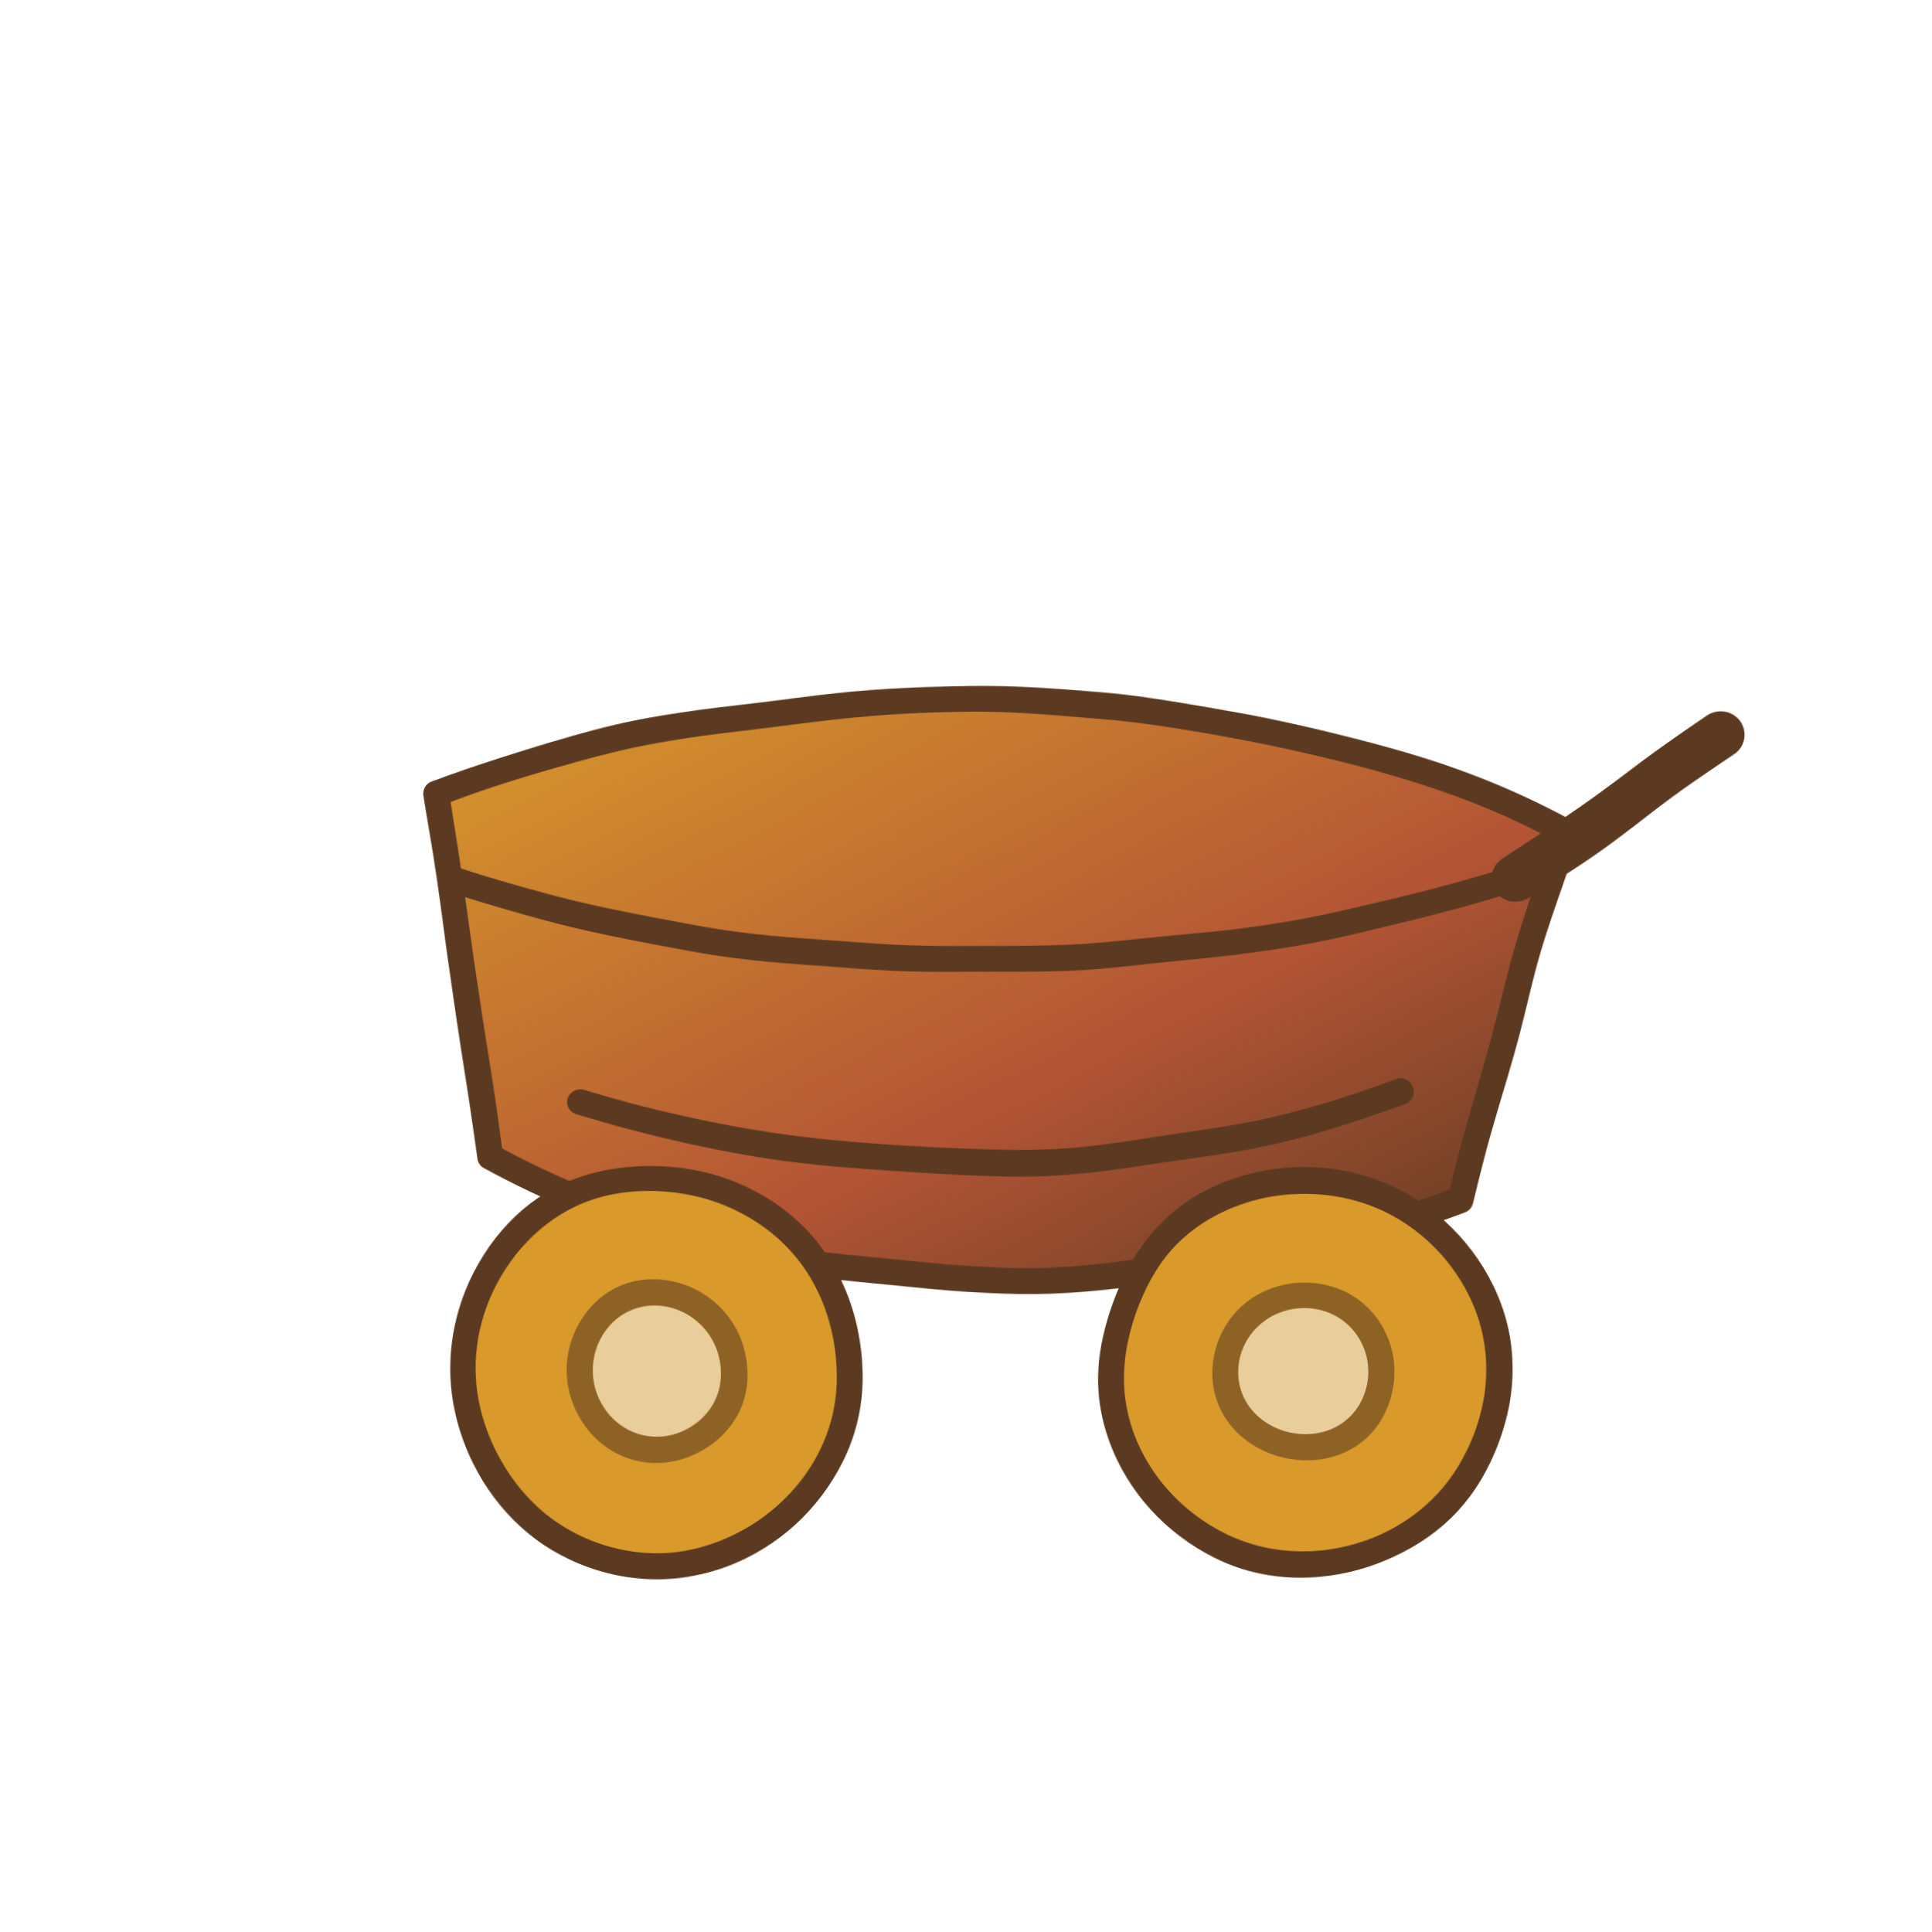
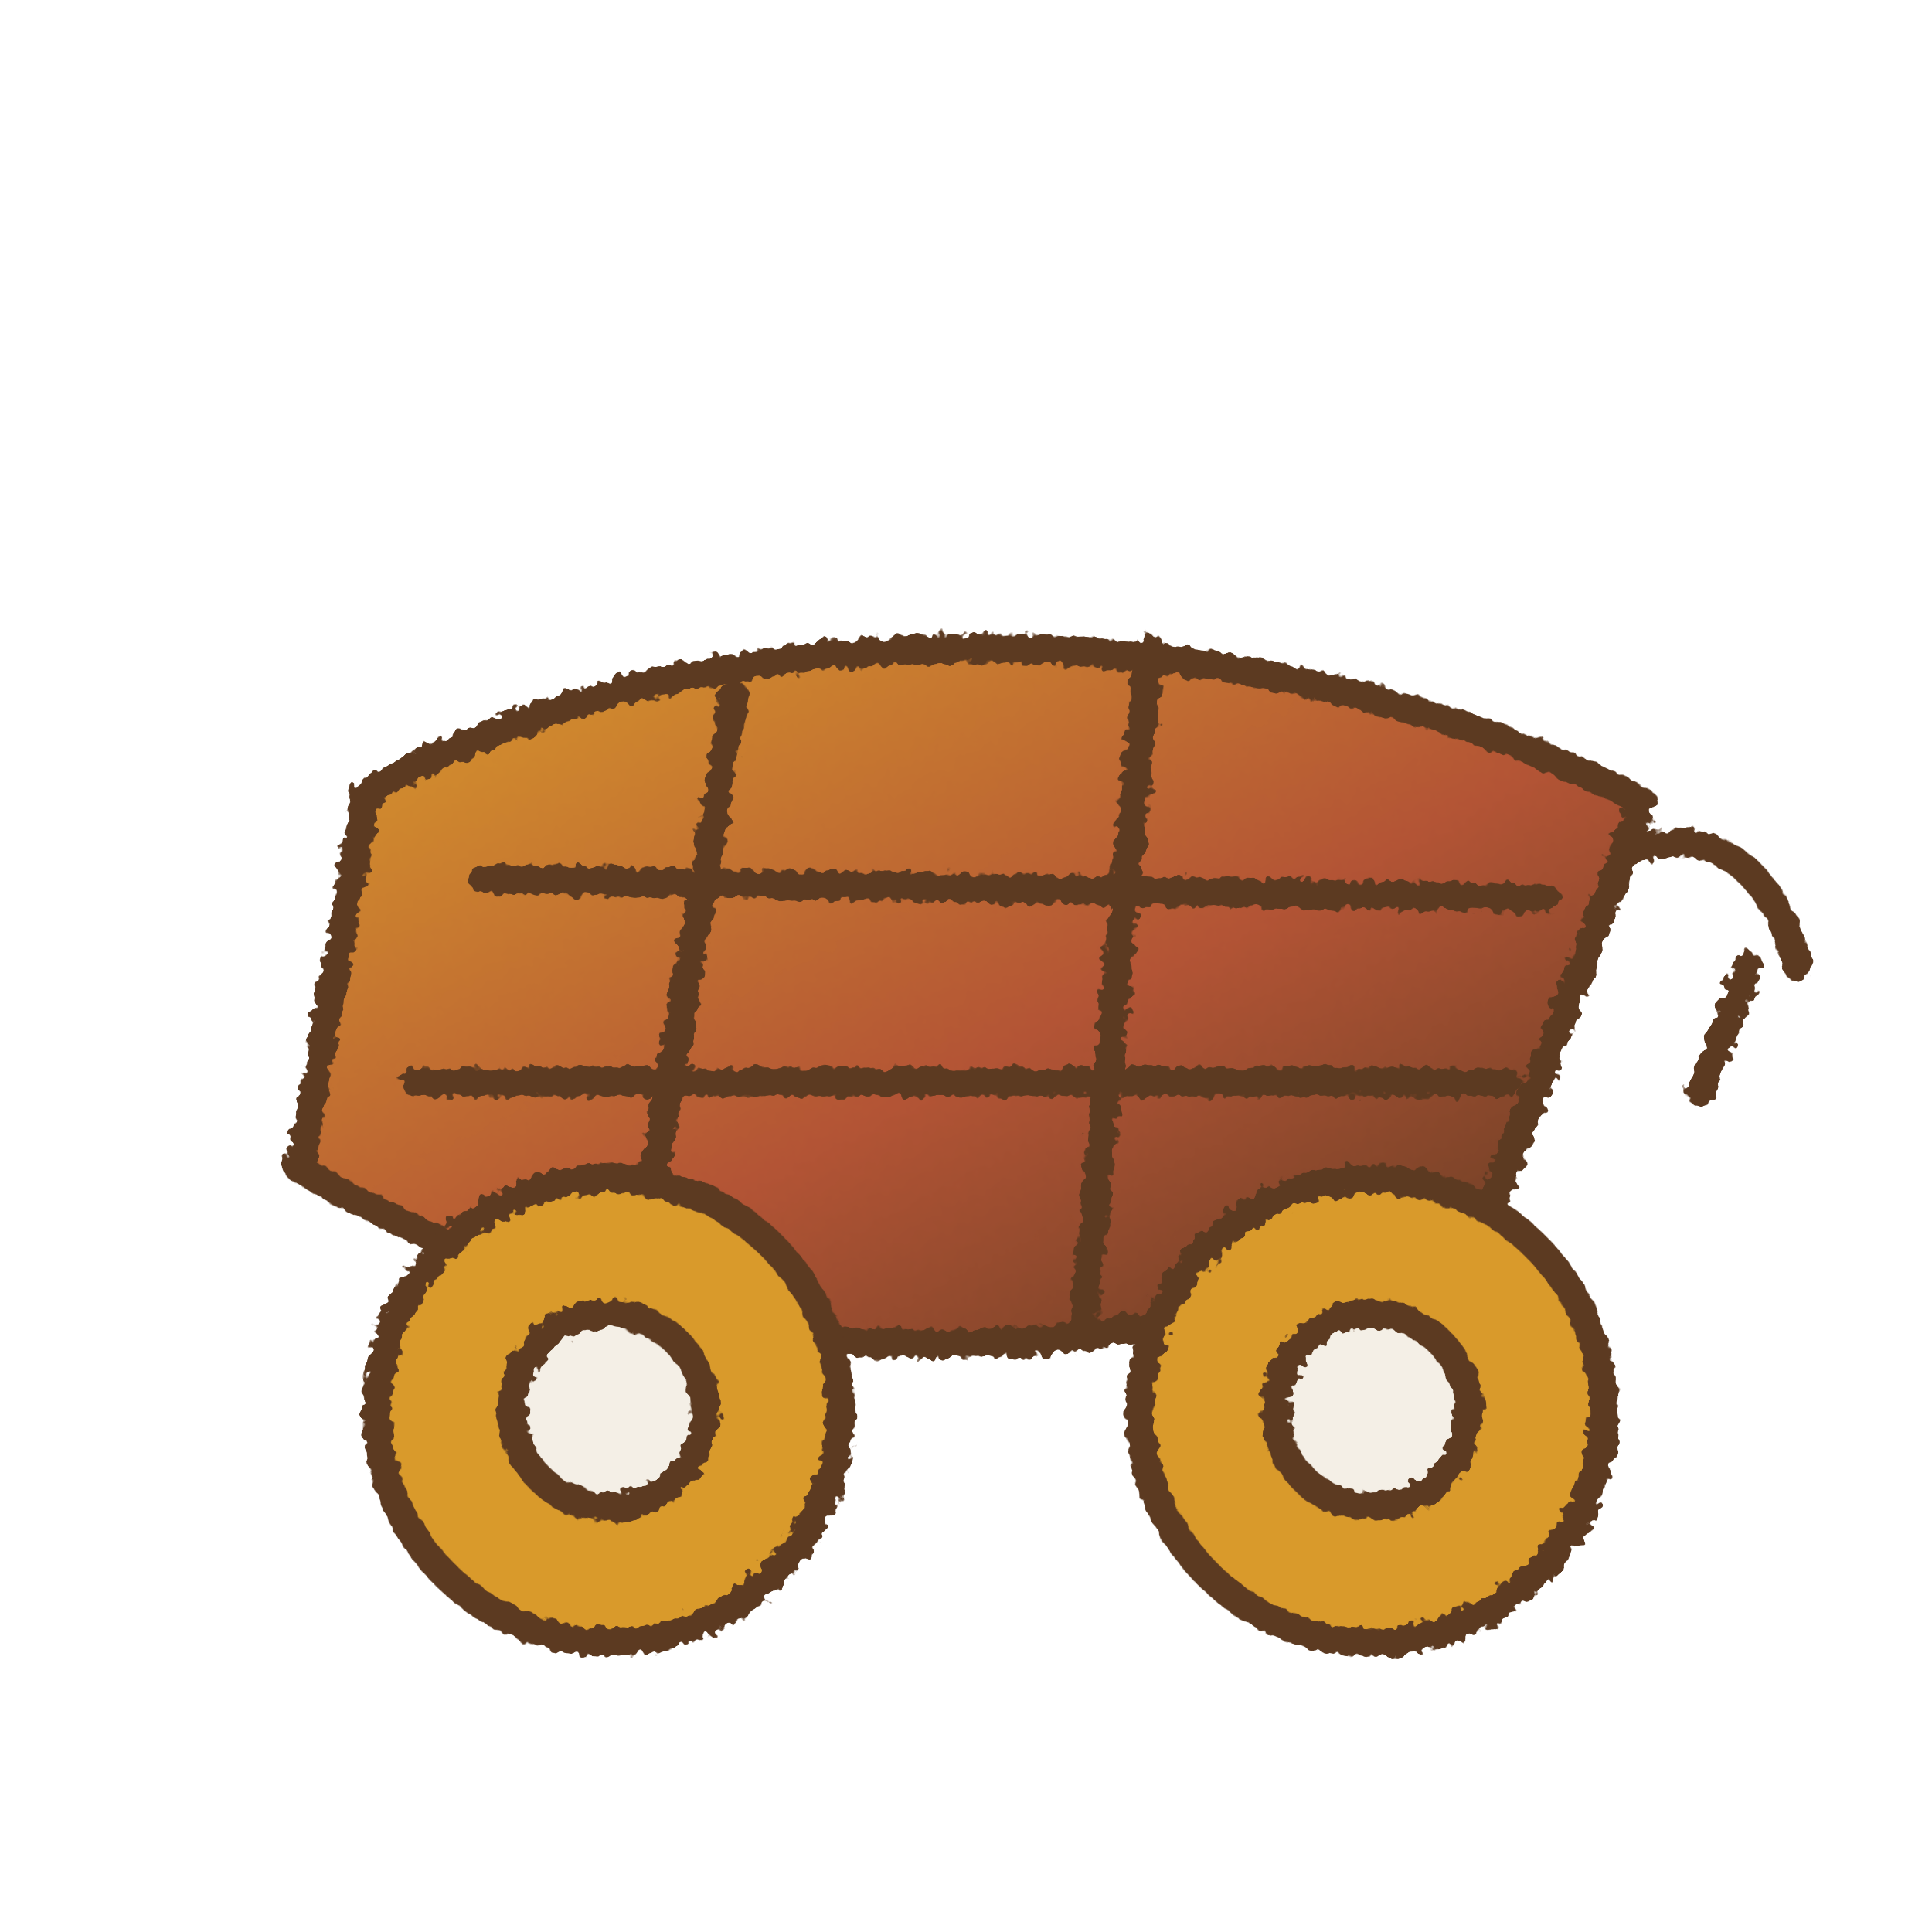
<svg xmlns="http://www.w3.org/2000/svg" viewBox="0 0 200 200" role="img">
  <defs>
-     <filter id="grain">
-       <feTurbulence type="fractalNoise" baseFrequency="0.035" numOctaves="2" seed="31" />
-       <feDisplacementMap in="SourceGraphic" scale="1.2" />
+     <filter id="grain" x="-20%" y="-20%" width="140%" height="140%">
+       <feTurbulence type="fractalNoise" baseFrequency="0.9" numOctaves="2" seed="7" result="noise" />
+       <feDisplacementMap in="SourceGraphic" in2="noise" scale="1.5" />
    </filter>
    <linearGradient id="wood" x1="0" y1="0" x2="1" y2="1">
      <stop offset="0" stop-color="#D99A2B" />
-       <stop offset=".6" stop-color="#B35435" />
+       <stop offset="0.55" stop-color="#B35435" />
      <stop offset="1" stop-color="#5C3A21" />
    </linearGradient>
+     <linearGradient id="metal" x1="0" y1="0" x2="1" y2="1">
+       <stop offset="0" stop-color="#F4EFE6" />
+       <stop offset="0.55" stop-color="#6B7280" />
+       <stop offset="1" stop-color="#5C3A21" />
+     </linearGradient>
+     <radialGradient id="ember" cx="50%" cy="50%" r="55%">
+       <stop offset="0" stop-color="#FF6B1A" />
+       <stop offset="0.55" stop-color="#D99A2B" />
+       <stop offset="1" stop-color="#B35435" />
+     </radialGradient>
+     <radialGradient id="paper" cx="45%" cy="35%" r="75%">
+       <stop offset="0" stop-color="#F4EFE6" />
+       <stop offset="1" stop-color="#D99A2B" />
+     </radialGradient>
  </defs>
-   <g filter="url(#grain)" stroke="#5C3A21" stroke-width="2.7" stroke-linecap="round" stroke-linejoin="round">
-     <path d="M45 82 C82 68 132 70 162 86 L151 124 C115 137 76 134 51 120 Z" fill="url(#wood)" />
-     <path d="M47 91 C78 102 124 102 157 91 M60 114 C91 123 121 122 145 113" fill="none" />
-     <circle cx="68" cy="142" r="20" fill="#D99A2B" />
-     <circle cx="135" cy="142" r="20" fill="#D99A2B" />
-     <circle cx="68" cy="142" r="8" fill="#F4EFE6" opacity=".6" />
-     <circle cx="135" cy="142" r="8" fill="#F4EFE6" opacity=".6" />
-     <path d="M157 91 L178 76" fill="none" stroke-width="5" />
+   <g filter="url(#grain)" stroke="#5C3A21" stroke-width="3" stroke-linecap="round" stroke-linejoin="round">
+     <path d="M38 82 C75 61 132 63 170 83 L154 126 C111 147 65 141 31 121 Z" fill="url(#wood)" />
+     <path d="M50 91 L160 93 M43 112 L156 112 M76 72 L66 132 M119 67 L112 138" fill="none" />
+     <circle cx="63" cy="146" r="24" fill="#D99A2B" />
+     <circle cx="63" cy="146" r="10" fill="#F4EFE6" />
+     <circle cx="142" cy="146" r="24" fill="#D99A2B" />
+     <circle cx="142" cy="146" r="10" fill="#F4EFE6" />
+     <path d="M169 88 C178 85 184 91 186 100" fill="none" />
+     <path d="M181 100 L176 113" fill="none" />
  </g>
</svg>
